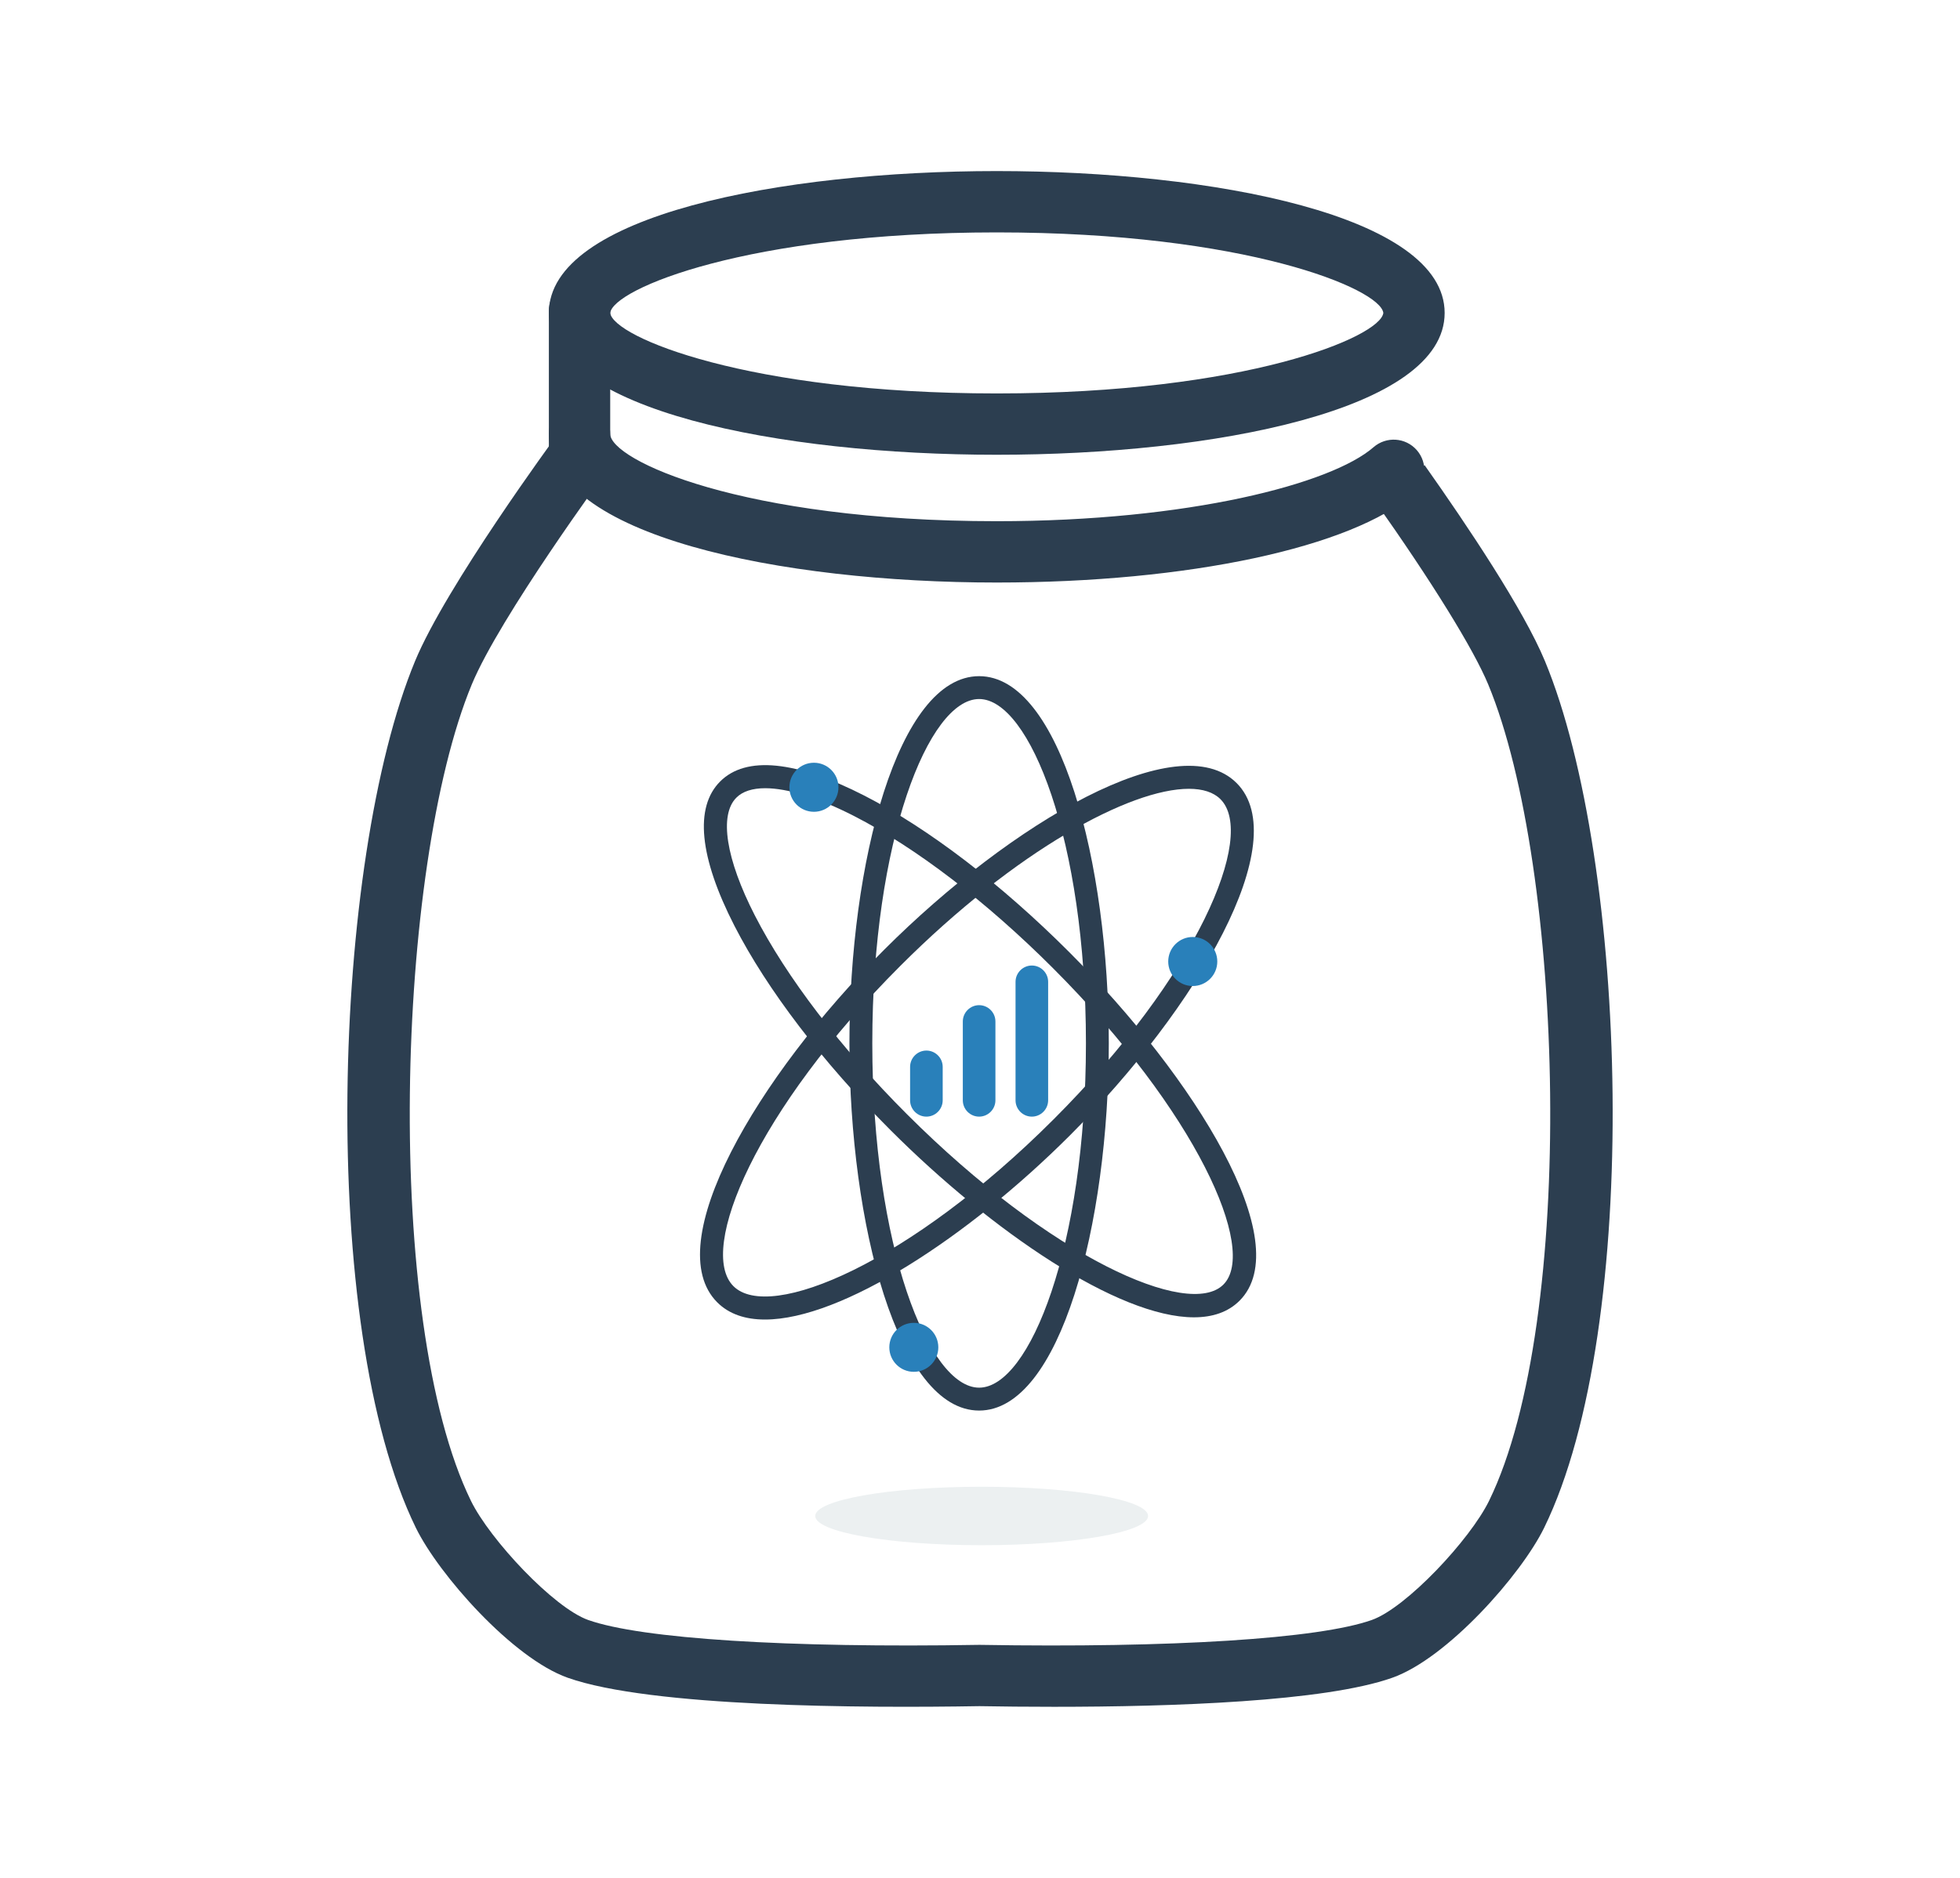
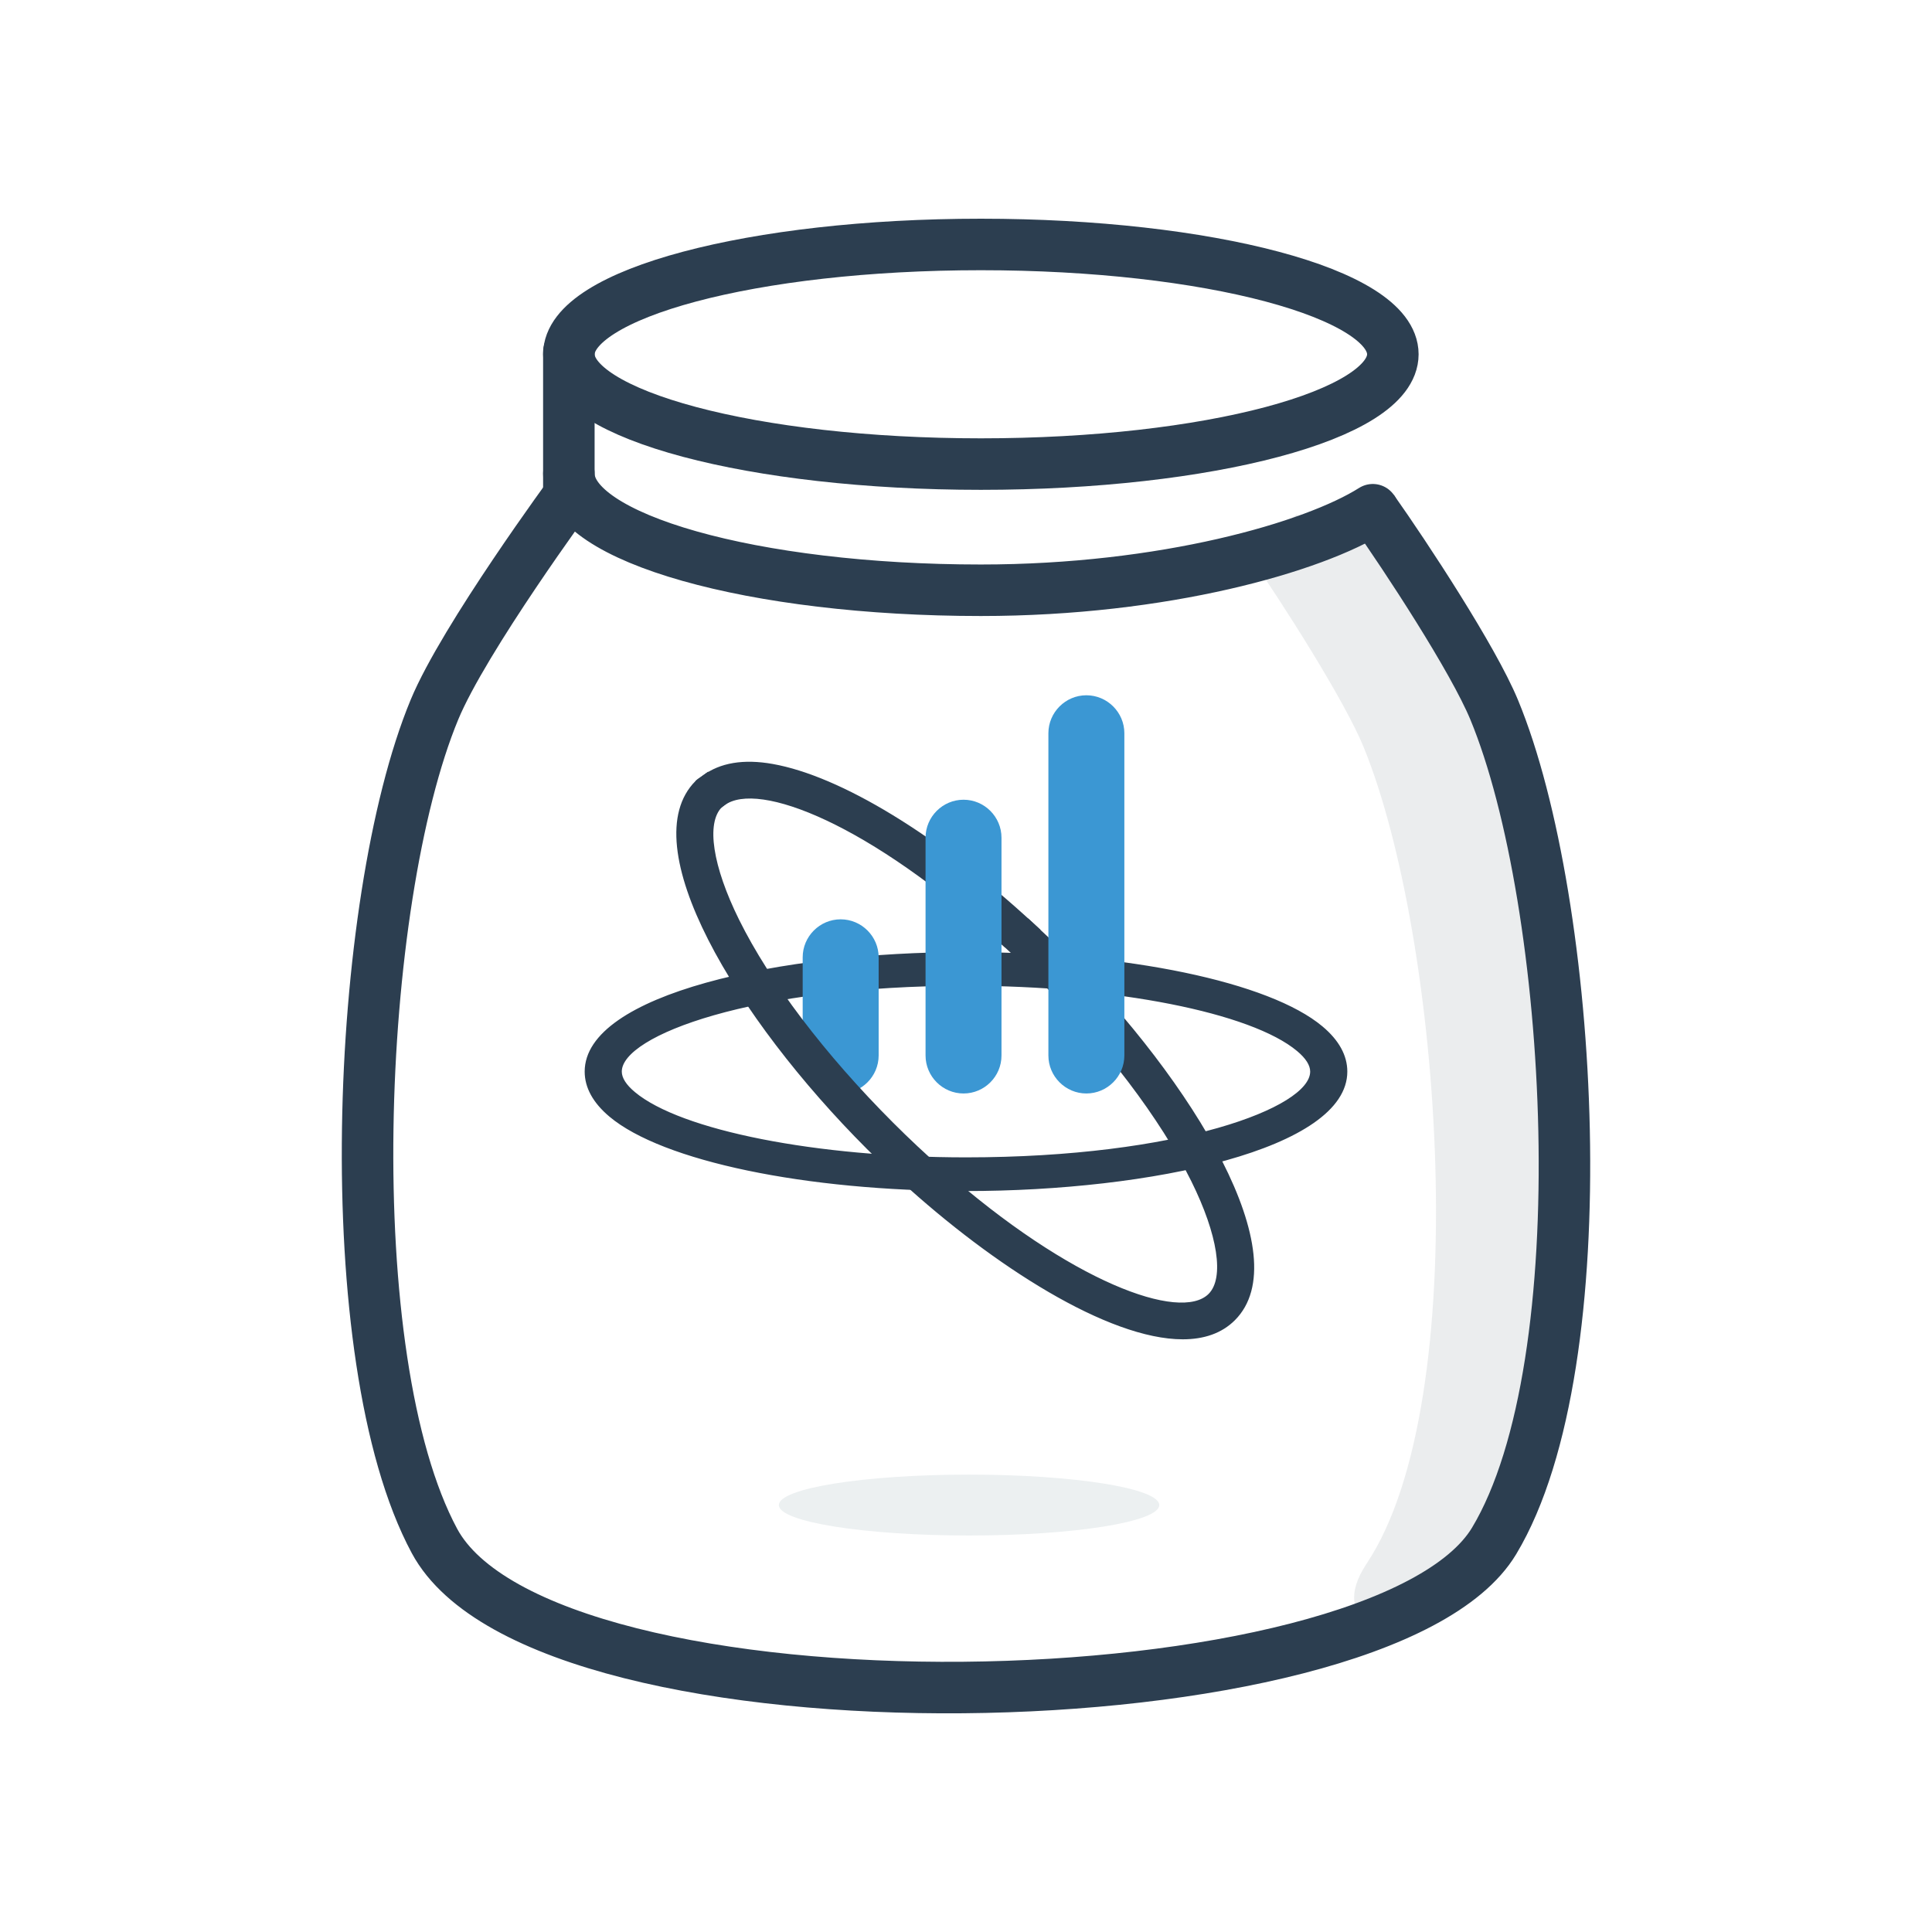
- <svg xmlns="http://www.w3.org/2000/svg" version="1.1" id="Layer_1" x="0px" y="0px" viewBox="0 0 60 57.5" style="enable-background:new 0 0 60 57.5;" xml:space="preserve">
-   <g>
-     <path style="fill:#2C3E50;" d="M32.265,52.262c-0.83,0-1.605-0.008-2.281-0.02c-3.594,0.061-10.059,0.03-12.603-0.869   c-1.687-0.596-3.949-3.158-4.651-4.593c-3.014-6.169-2.562-20.411-0.024-26.538c0.95-2.293,4.247-6.787,4.387-6.977l1.513,1.113   c-0.033,0.045-3.302,4.5-4.165,6.583c-2.319,5.599-2.723,19.472-0.024,24.995c0.581,1.188,2.535,3.275,3.589,3.648   c1.631,0.576,6.107,0.86,11.978,0.761c5.902,0.099,10.378-0.185,12.009-0.761c1.055-0.373,3.009-2.46,3.59-3.648   c2.699-5.524,2.295-19.396-0.024-24.995c-0.449-1.084-1.718-3.137-3.482-5.633l1.534-1.084c1.321,1.87,3.033,4.429,3.683,5.998   c2.538,6.127,2.991,20.369-0.024,26.538c-0.702,1.436-2.964,3.998-4.651,4.593C40.55,52.105,35.886,52.262,32.265,52.262z" />
-   </g>
-   <ellipse style="fill-rule:evenodd;clip-rule:evenodd;fill:#ECF0F1;" cx="30.051" cy="46.419" rx="5.095" ry="0.895" />
+ <svg xmlns="http://www.w3.org/2000/svg" version="1.1" id="Layer_1" x="0px" y="0px" viewBox="0 0 62 62" style="enable-background:new 0 0 62 62;" xml:space="preserve">
  <g>
    <g>
-       <path style="fill:#2C3E50;" d="M29.973,43.191c-2.485,0-3.97-5.717-3.97-11.243c0-5.527,1.485-11.244,3.97-11.244    s3.97,5.717,3.97,11.244C33.943,37.474,32.458,43.191,29.973,43.191z M29.973,21.404c-1.547,0-3.27,4.33-3.27,10.543    s1.723,10.543,3.27,10.543s3.27-4.33,3.27-10.543S31.52,21.404,29.973,21.404z" />
+       <path style="fill:#2C3E50;" d="M38.963,41.7c1.203-1.203-0.718-5.701-5.496-10.479c-0.396-0.395-0.788-0.764-1.178-1.12    c0.216-0.121,0.434-0.234,0.657-0.332c0.342,0.315,0.681,0.635,1.01,0.964c4.167,4.167,7.361,9.591,5.496,11.457    c-1.709,1.708-6.399-0.831-10.378-4.47c0.334,0,0.662,0,1.025,0C34.242,41.373,37.896,42.766,38.963,41.7z" />
+       <path style="fill:#2C3E50;" d="M28.905,37.903l-0.475-0.434h1.763l0.071,0.062c4.106,3.623,7.619,4.893,8.521,3.992l0,0    c0.51-0.51,0.298-1.894-0.552-3.611c-0.994-2.006-2.749-4.319-4.943-6.514c-0.393-0.393-0.783-0.76-1.17-1.113l-0.256-0.234    l0.303-0.169c0.223-0.124,0.448-0.24,0.678-0.342l0.15-0.066l0.121,0.111c0.345,0.317,0.686,0.64,1.017,0.971    c4.194,4.194,7.546,9.76,5.496,11.811c-0.424,0.424-0.997,0.613-1.675,0.613C35.564,42.979,31.881,40.625,28.905,37.903z     M32.717,30.155c0.307,0.284,0.616,0.579,0.927,0.89c2.232,2.231,4.021,4.592,5.038,6.646c0.992,2.003,1.154,3.489,0.458,4.187    l0,0l0,0c-1.27,1.269-5.104-0.374-9.134-3.908h-0.277c3.671,3.227,8.003,5.587,9.547,4.044c1.731-1.732-1.505-7.112-5.496-11.104    c-0.287-0.287-0.582-0.567-0.88-0.844C32.837,30.093,32.777,30.124,32.717,30.155z" />
    </g>
    <g>
-       <path style="fill:#2C3E50;" d="M23.418,40.404c-0.6,0-1.1-0.165-1.462-0.527c-1.779-1.78,1.199-6.885,5.107-10.793    c3.908-3.907,9.012-6.888,10.793-5.107c1.778,1.78-1.201,6.886-5.108,10.793l0,0l0,0C29.636,37.88,25.765,40.404,23.418,40.404z     M36.394,24.153c-1.793,0-5.284,1.873-8.836,5.425c-4.393,4.393-6.217,8.692-5.107,9.803c1.11,1.111,5.409-0.714,9.802-5.107l0,0    c4.394-4.393,6.218-8.692,5.108-9.803C37.148,24.258,36.819,24.153,36.394,24.153z" />
+       <path style="fill:#2C3E50;" d="M42.279,33.13c-1.657-1.392-6.19-2.326-11.279-2.326c-5.892,0-11.987,1.34-11.987,3.584    c0,0.44,0.238,0.863,0.708,1.257c1.657,1.392,6.19,2.327,11.28,2.327c5.892,0.001,11.987-1.34,11.987-3.584    C42.987,33.948,42.749,33.525,42.279,33.13z M31,37.391c-4.841,0-9.278-0.887-10.791-2.157c-0.335-0.282-0.505-0.566-0.505-0.847    c0.001-1.451,4.54-3.004,11.296-3.004c4.841,0,9.278,0.886,10.79,2.157c0.336,0.282,0.506,0.567,0.506,0.847    C42.296,35.839,37.756,37.392,31,37.391z" />
+       <path style="fill:#2C3E50;" d="M31,38.222c-5.144,0-9.741-0.959-11.44-2.386c-0.529-0.444-0.797-0.932-0.797-1.448    c0-2.491,6.305-3.835,12.237-3.835c5.144,0,9.742,0.959,11.44,2.386l0,0c0.529,0.443,0.797,0.932,0.797,1.449    C43.237,36.878,36.932,38.222,31,38.222z M31,31.053c-6.472,0-11.737,1.496-11.737,3.335c0,0.362,0.208,0.721,0.619,1.065    c1.616,1.357,6.084,2.269,11.119,2.269c6.472,0,11.737-1.496,11.737-3.334c0-0.363-0.208-0.722-0.619-1.066l0,0    C40.504,31.965,36.036,31.053,31,31.053z M31,37.641c-4.895,0-9.398-0.911-10.951-2.215c-0.395-0.332-0.595-0.682-0.595-1.038    c0-1.824,5.072-3.254,11.546-3.254c4.895,0,9.399,0.911,10.951,2.215c0.395,0.332,0.595,0.682,0.595,1.039    C42.545,36.212,37.474,37.641,31,37.641z M31,31.634c-6.843,0-11.045,1.605-11.046,2.754c0,0.202,0.14,0.423,0.417,0.655    c1.471,1.235,5.842,2.098,10.629,2.098c6.843,0,11.045-1.604,11.045-2.753c0-0.203-0.14-0.424-0.417-0.656    C40.159,32.497,35.788,31.634,31,31.634z" />
    </g>
    <g>
-       <path style="fill:#2C3E50;" d="M36.549,40.336c-2.322,0-6.189-2.633-9.284-5.727c-2.083-2.083-3.781-4.307-4.783-6.262    c-1.076-2.101-1.227-3.628-0.436-4.419c0.791-0.792,2.32-0.639,4.418,0.436c1.956,1.002,4.179,2.701,6.262,4.784l0,0l0,0    c3.854,3.854,6.993,8.907,5.219,10.68C37.596,40.177,37.119,40.336,36.549,40.336z M23.425,24.135    c-0.389,0-0.69,0.095-0.883,0.289c-0.532,0.531-0.321,1.878,0.564,3.604c0.969,1.892,2.623,4.053,4.655,6.086    c4.393,4.391,8.634,6.278,9.69,5.219c1.058-1.057-0.826-5.297-5.219-9.69l0,0c-2.032-2.033-4.193-3.686-6.086-4.656    C25.048,24.425,24.104,24.135,23.425,24.135z" />
+       <path style="fill:#2C3E50;" d="M24.75,24.762c2.234,0.396,5.397,2.432,8.196,5.006c-0.223,0.099-0.442,0.211-0.657,0.332    c-4.197-3.834-7.967-5.382-9.191-4.456c-0.104-0.2-0.237-0.389-0.399-0.553C23.207,24.714,23.906,24.612,24.75,24.762z" />
+       <path style="fill:#2C3E50;" d="M32.12,30.285c-4.179-3.817-7.792-5.252-8.872-4.441l-0.236,0.179l-0.136-0.263    c-0.098-0.188-0.217-0.353-0.355-0.492l-0.204-0.204l0.232-0.172c0.558-0.416,1.313-0.541,2.245-0.376l0,0    c2.18,0.386,5.29,2.28,8.321,5.068l0.28,0.258l-0.349,0.154c-0.216,0.096-0.428,0.205-0.637,0.322l-0.157,0.087L32.12,30.285z     M24.707,25.008L24.707,25.008c-0.661-0.117-1.208-0.069-1.627,0.142c0.038,0.049,0.073,0.1,0.107,0.151    c1.605-0.759,5.339,1.061,9.139,4.494c0.059-0.031,0.118-0.062,0.178-0.093C29.665,27.15,26.701,25.362,24.707,25.008z" />
    </g>
-     <circle style="fill:#2980BA;" cx="27.974" cy="41.255" r="0.75" />
-     <circle style="fill:#2980BA;" cx="24.916" cy="24.106" r="0.751" />
-     <circle style="fill:#2980BA;" cx="36.513" cy="29.441" r="0.751" />
+     <path style="fill:#3B97D3;" d="M26.978,35.091L26.978,35.091c-0.67,0-1.219-0.548-1.219-1.219v-3.151   c0-0.67,0.548-1.219,1.219-1.219l0,0c0.67,0,1.219,0.548,1.219,1.219v3.151C28.196,34.543,27.648,35.091,26.978,35.091z" />
+     <path style="fill:#3B97D3;" d="M30.921,35.091L30.921,35.091c-0.67,0-1.219-0.548-1.219-1.219v-6.989   c0-0.67,0.548-1.219,1.219-1.219l0,0c0.67,0,1.218,0.548,1.218,1.219v6.989C32.14,34.543,31.592,35.091,30.921,35.091z" />
+     <path style="fill:#3B97D3;" d="M34.863,35.091L34.863,35.091c-0.67,0-1.219-0.548-1.219-1.219V23.531   c0-0.67,0.548-1.219,1.219-1.219l0,0c0.67,0,1.219,0.548,1.219,1.219v10.341C36.082,34.543,35.533,35.091,34.863,35.091z" />
+     <path style="opacity:0.3;fill:#BDC3C7;" d="M47.7,23.246c-0.715-1.692-2.577-5.163-3.651-6.651l-1.041,0.751   c-0.062-0.086-0.13-0.185-0.187-0.264l-0.548,0.395c-0.236-0.354-0.461-0.689-0.655-0.968l-1.643,1.141   c1.214,1.747,3.192,4.866,3.789,6.333c2.507,6.155,3.588,20.943,0.094,26.193c-0.674,1.013-0.378,1.59-0.012,1.896   c0.221,0.184,0.47,0.252,0.711,0.252c0.014,0,0.026-0.005,0.04-0.005l0.026,0.044c0.032-0.019,0.058-0.039,0.089-0.059   c0.181-0.021,0.356-0.066,0.504-0.131l0.007,0.012c0.061-0.037,0.105-0.064,0.137-0.083c0.122-0.066,0.218-0.137,0.274-0.191   l0.005-0.065c0.092-0.022,0.183-0.044,0.279-0.063c0.476-0.093,1.127-0.221,1.527-0.872C51.091,44.959,50.264,29.31,47.7,23.246z" />
+     <path style="fill-rule:evenodd;clip-rule:evenodd;fill:none;stroke:#2C3E50;stroke-width:1.653;stroke-miterlimit:10;" d="   M18.367,15.757c0,0-3.477,4.726-4.426,7.019c-2.552,6.161-3.155,20.798,0,26.672c3.515,6.545,30.403,6.005,34.008,0   c3.432-5.717,2.552-20.511,0-26.672c-0.677-1.634-2.824-4.903-3.894-6.417" />
+     <ellipse style="fill-rule:evenodd;clip-rule:evenodd;fill:none;stroke:#2C3E50;stroke-width:1.653;stroke-miterlimit:10;" cx="31.477" cy="11.369" rx="13.221" ry="3.524" />
+     <line style="fill:none;stroke:#2C3E50;stroke-width:1.653;stroke-linecap:round;stroke-linejoin:round;stroke-miterlimit:10;" x1="18.255" y1="11.3" x2="18.255" y2="15.65" />
+     <path style="fill-rule:evenodd;clip-rule:evenodd;fill:none;stroke:#2C3E50;stroke-width:1.653;stroke-linecap:round;stroke-miterlimit:10;" d="   M44.055,16.358c-1.898,1.201-6.702,2.584-12.578,2.584c-7.302,0-13.221-1.674-13.221-3.74" />
+     <ellipse style="fill-rule:evenodd;clip-rule:evenodd;fill:#ECF0F1;" cx="31.098" cy="48.299" rx="6.104" ry="0.977" />
    <g>
-       <path style="fill:#2980BA;" d="M28.359,34.191L28.359,34.191c-0.274,0-0.499-0.224-0.499-0.499v-1.025    c0-0.274,0.225-0.499,0.499-0.499l0,0c0.274,0,0.499,0.224,0.499,0.499v1.026C28.857,33.967,28.633,34.191,28.359,34.191z" />
-       <path style="fill:#2980BA;" d="M29.973,34.191L29.973,34.191c-0.274,0-0.499-0.224-0.499-0.499v-2.415    c0-0.274,0.225-0.499,0.499-0.499l0,0c0.274,0,0.499,0.224,0.499,0.499v2.415C30.472,33.967,30.247,34.191,29.973,34.191z" />
-       <path style="fill:#2980BA;" d="M31.587,34.191L31.587,34.191c-0.274,0-0.499-0.224-0.499-0.499v-3.629    c0-0.274,0.225-0.499,0.499-0.499l0,0c0.274,0,0.499,0.225,0.499,0.499v3.629C32.085,33.967,31.861,34.191,31.587,34.191z" />
+       <path style="fill:#2C3E50;" d="M22.698,25.092c0.162,0.164,0.295,0.352,0.399,0.553c-0.036,0.027-0.078,0.049-0.109,0.08    c-1.203,1.203,0.718,5.7,5.495,10.478c0.545,0.544,1.083,1.046,1.615,1.515c-0.363,0-0.691,0-1.025,0    c-0.366-0.335-0.728-0.675-1.079-1.026c-4.167-4.167-7.362-9.591-5.496-11.456C22.558,25.178,22.633,25.141,22.698,25.092z" />
+       <path style="fill:#2C3E50;" d="M28.905,37.903c-0.368-0.338-0.733-0.68-1.086-1.033c-4.195-4.194-7.546-9.76-5.496-11.81    c0.057-0.057,0.118-0.097,0.167-0.128l0.233-0.168l0.152,0.153c0.174,0.175,0.323,0.381,0.444,0.613l0.097,0.186l-0.25,0.187    c-0.51,0.51-0.298,1.893,0.552,3.611c0.994,2.006,2.749,4.319,4.943,6.514c0.512,0.512,1.052,1.018,1.604,1.504l0.496,0.438    h-1.784L28.905,37.903z M28.307,36.38c-2.231-2.232-4.021-4.592-5.038-6.645c-0.974-1.967-1.149-3.437-0.494-4.149    c-0.036-0.056-0.074-0.108-0.114-0.159c-1.698,1.748,1.531,7.109,5.511,11.089c0.325,0.325,0.661,0.641,0.999,0.952h0.275    C29.057,37.112,28.675,36.748,28.307,36.38z" />
    </g>
  </g>
-   <g>
-     <path style="fill:#2C3E50;" d="M30.513,13.925c-6.604,0-13.711-1.359-13.711-4.343c0-2.984,7.107-4.344,13.711-4.344   s13.711,1.359,13.711,4.344C44.225,12.566,37.117,13.925,30.513,13.925z M30.513,7.116c-7.62,0-11.748,1.729-11.833,2.467   c0.087,0.736,4.217,2.464,11.833,2.464c7.613,0,11.743-1.727,11.834-2.465C42.258,8.844,38.13,7.116,30.513,7.116z" />
-   </g>
-   <g>
-     <path style="fill:#2C3E50;" d="M17.741,14.657c-0.519,0-0.939-0.42-0.939-0.939V9.515c0-0.519,0.42-0.939,0.939-0.939   c0.519,0,0.939,0.42,0.939,0.939v4.203C18.68,14.237,18.26,14.657,17.741,14.657z" />
-   </g>
-   <g>
-     <path style="fill:#2C3E50;" d="M30.513,17.837c-6.604,0-13.711-1.425-13.711-4.552c0-0.519,0.42-0.939,0.939-0.939   c0.519,0,0.939,0.42,0.939,0.939c0,0.8,4.026,2.674,11.833,2.674c5.866,0,10.243-1.14,11.534-2.266   c0.392-0.34,0.984-0.3,1.325,0.091c0.341,0.391,0.3,0.984-0.091,1.325C41.381,16.767,36.369,17.837,30.513,17.837z" />
-   </g>
</svg>
